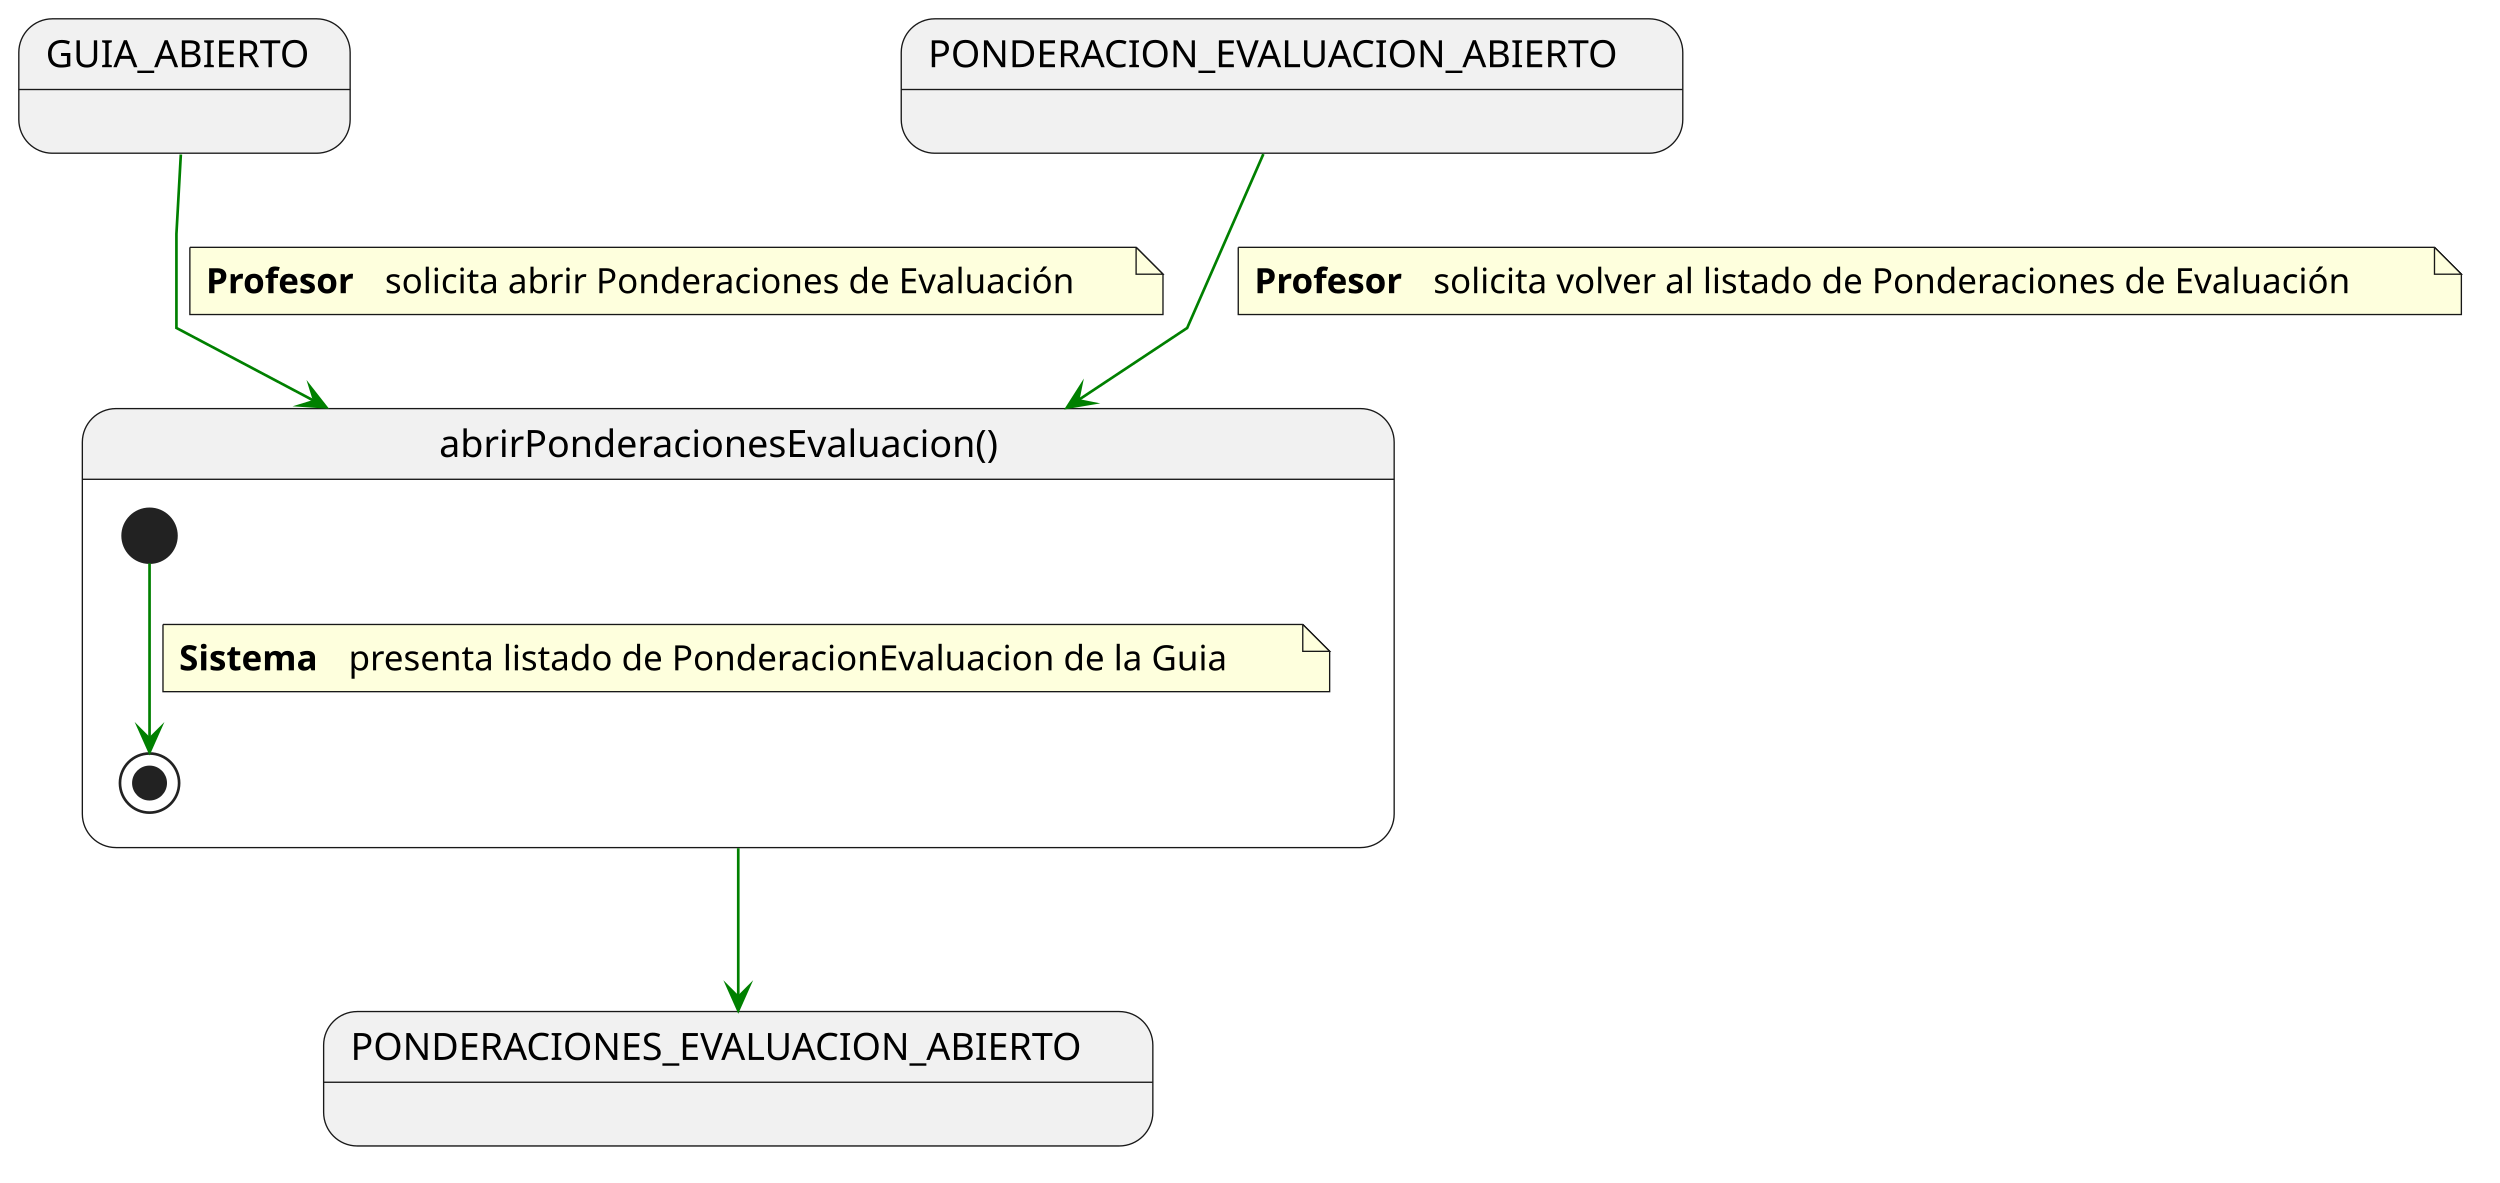
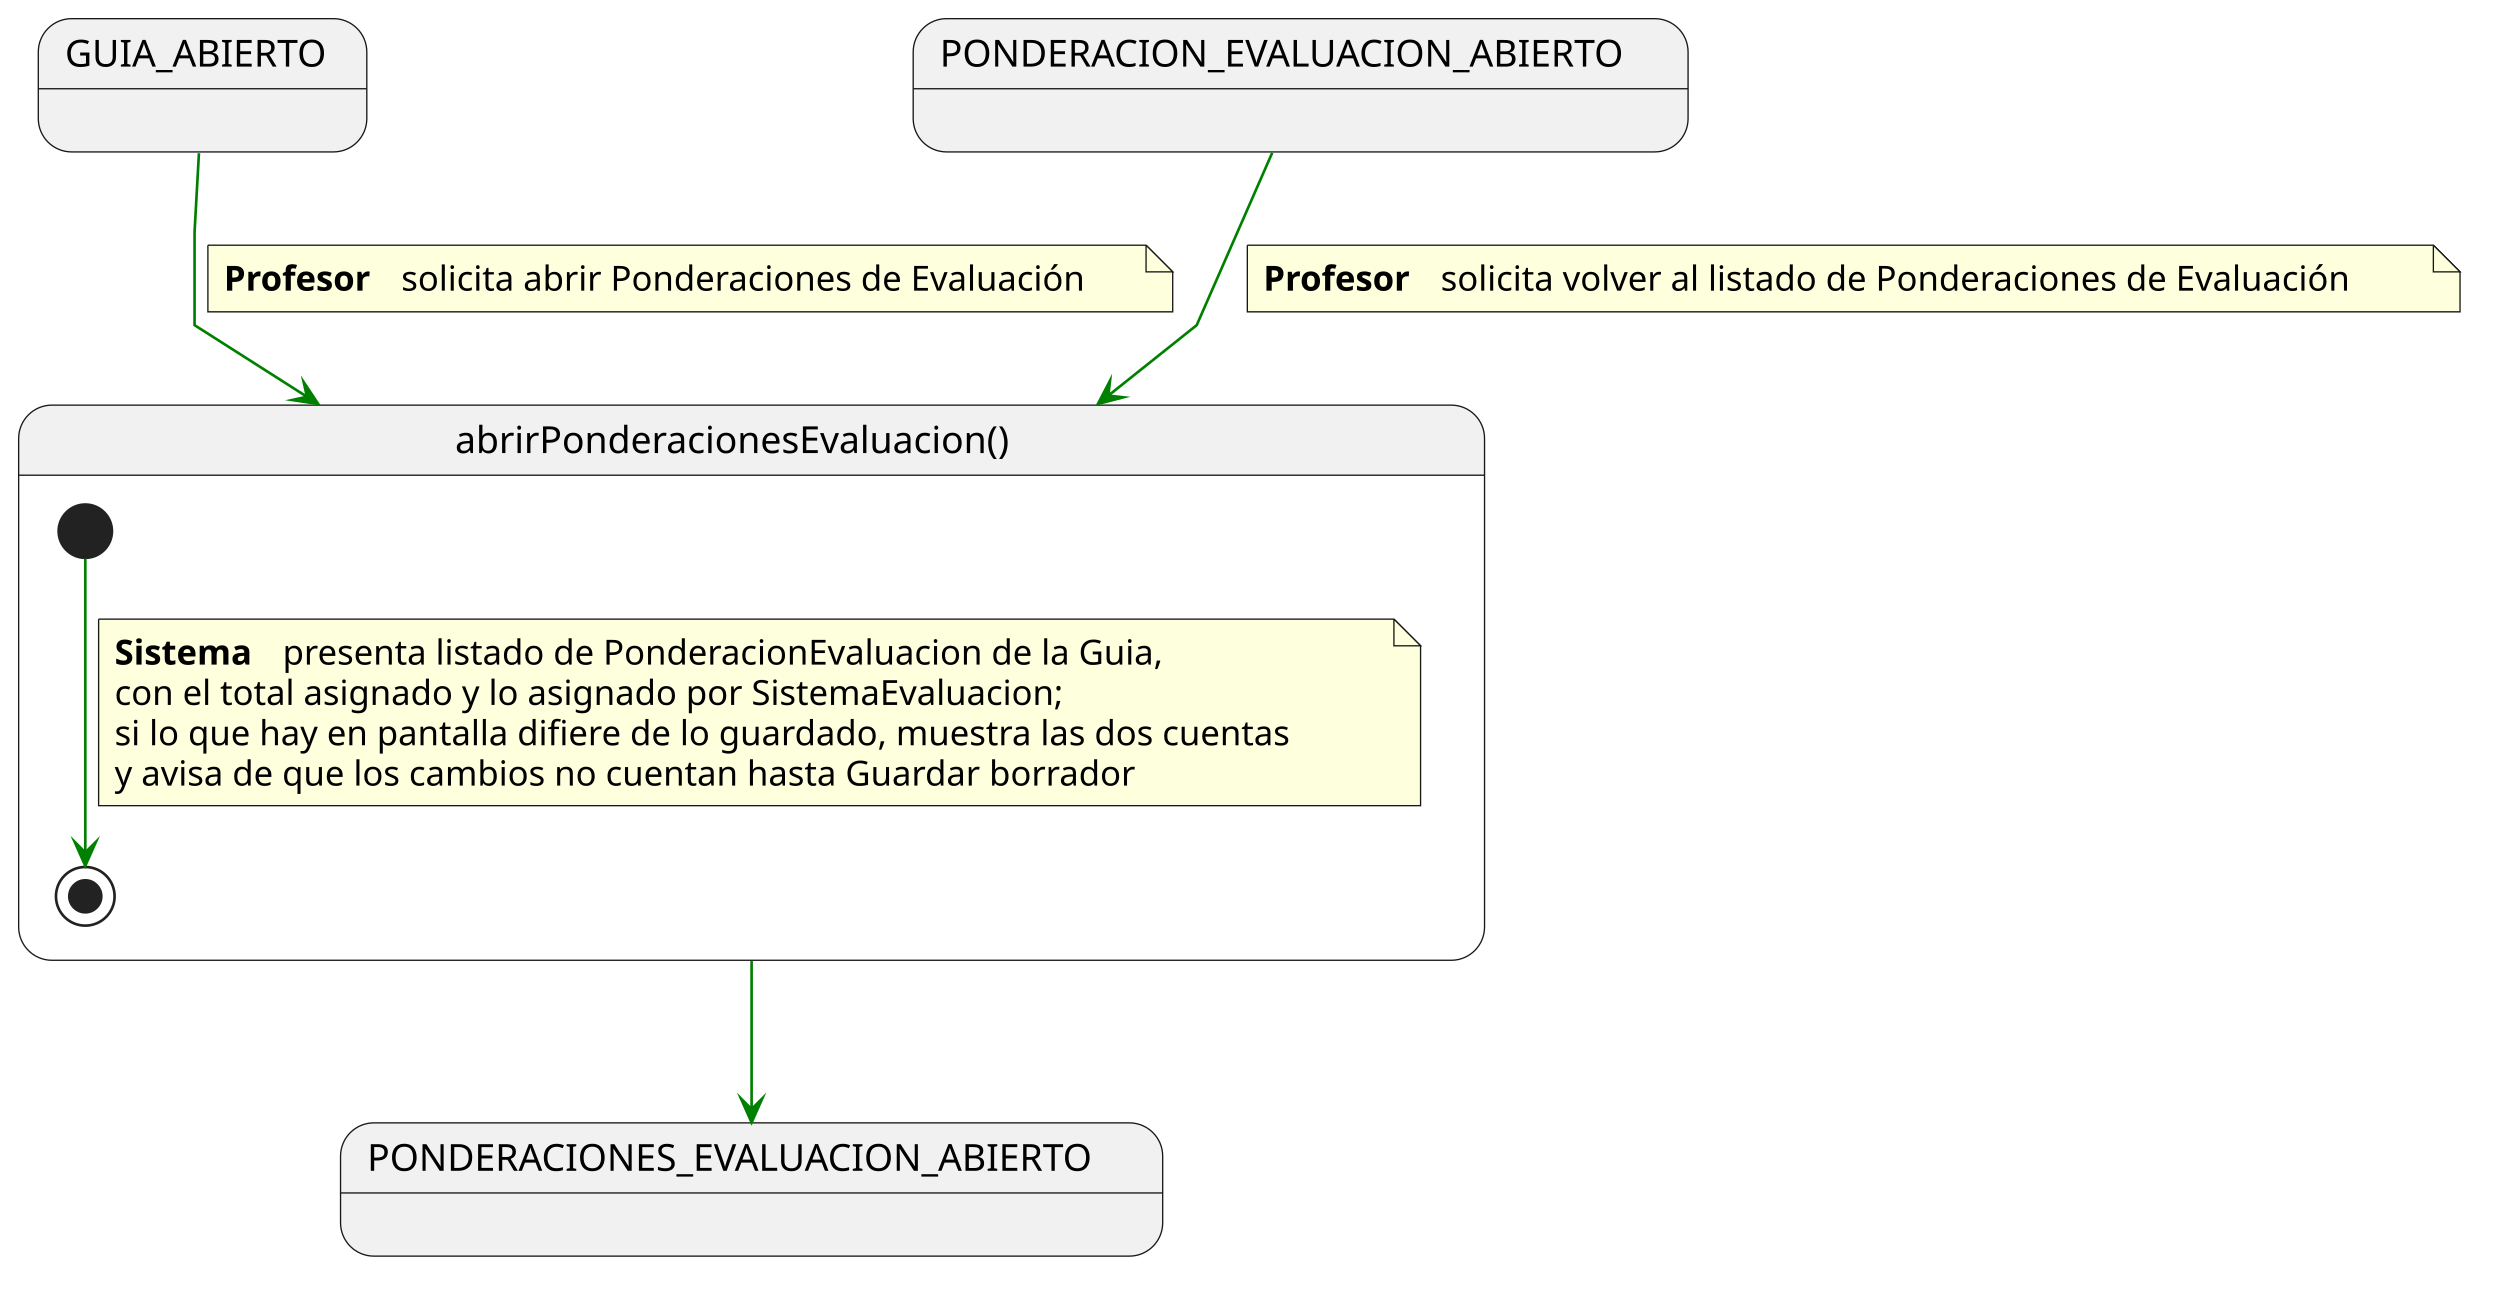
- <svg xmlns="http://www.w3.org/2000/svg" version="1.1" data-diagram-type="STATE" style="width:930px;height:440px;background:#FFFFFF;" width="930px" height="440px" viewBox="0 0 930 440" zoomAndPan="magnify" preserveAspectRatio="none" contentStyleType="text/css">
+ <svg xmlns="http://www.w3.org/2000/svg" version="1.1" data-diagram-type="STATE" style="width:938px;height:485px;background:#FFFFFF;" width="938px" height="485px" viewBox="0 0 938 485" zoomAndPan="magnify" preserveAspectRatio="none" contentStyleType="text/css">
  <defs />
  <g font-family="sans-serif" lengthAdjust="spacing">
    <g class="entity" data-qualified-name="GUIA_ABIERTO" id="ent0001" data-source-line="3">
-       <rect x="7" y="7" width="123.257" height="50" fill="#F1F1F1" style="stroke:#181818;stroke-width:0.5;" rx="12.5" ry="12.5" />
-       <line x1="7" y1="33.297" x2="130.257" y2="33.297" style="stroke:#181818;stroke-width:0.5;" />
-       <text x="17" y="24.995" fill="#000" font-size="14" textLength="103.257">GUIA_ABIERTO</text>
+       <rect x="14.37" y="7" width="123.257" height="50" fill="#F1F1F1" style="stroke:#181818;stroke-width:0.5;" rx="12.5" ry="12.5" />
+       <line x1="14.37" y1="33.297" x2="137.627" y2="33.297" style="stroke:#181818;stroke-width:0.5;" />
+       <text x="24.37" y="24.995" fill="#000" font-size="14" textLength="103.257">GUIA_ABIERTO</text>
    </g>
    <g class="entity" data-qualified-name="PONDERACION_EVALUACION_ABIERTO" id="ent0002" data-source-line="4">
-       <rect x="335.26" y="7" width="290.737" height="50" fill="#F1F1F1" style="stroke:#181818;stroke-width:0.5;" rx="12.5" ry="12.5" />
-       <line x1="335.26" y1="33.297" x2="625.997" y2="33.297" style="stroke:#181818;stroke-width:0.5;" />
-       <text x="345.26" y="24.995" fill="#000" font-size="14" textLength="270.737">PONDERACION_EVALUACION_ABIERTO</text>
+       <rect x="342.63" y="7" width="290.737" height="50" fill="#F1F1F1" style="stroke:#181818;stroke-width:0.5;" rx="12.5" ry="12.5" />
+       <line x1="342.63" y1="33.297" x2="633.367" y2="33.297" style="stroke:#181818;stroke-width:0.5;" />
+       <text x="352.63" y="24.995" fill="#000" font-size="14" textLength="270.737">PONDERACION_EVALUACION_ABIERTO</text>
    </g>
    <g class="entity" data-qualified-name="PONDERACIONES_EVALUACION_ABIERTOS_SALIDA" id="ent0003" data-source-line="5">
-       <rect x="120.39" y="376.3" width="308.47" height="50" fill="#F1F1F1" style="stroke:#181818;stroke-width:0.5;" rx="12.5" ry="12.5" />
-       <line x1="120.39" y1="402.597" x2="428.86" y2="402.597" style="stroke:#181818;stroke-width:0.5;" />
-       <text x="130.39" y="394.295" fill="#000" font-size="14" textLength="288.47">PONDERACIONES_EVALUACION_ABIERTO</text>
+       <rect x="127.77" y="421.3" width="308.47" height="50" fill="#F1F1F1" style="stroke:#181818;stroke-width:0.5;" rx="12.5" ry="12.5" />
+       <line x1="127.77" y1="447.597" x2="436.24" y2="447.597" style="stroke:#181818;stroke-width:0.5;" />
+       <text x="137.77" y="439.295" fill="#000" font-size="14" textLength="288.47">PONDERACIONES_EVALUACION_ABIERTO</text>
    </g>
    <g class="entity" data-qualified-name="abrirPonderacionesEvaluacion" id="ent0004" data-source-line="17">
-       <path d="M43.13,152 L506.13,152 A12.5,12.5 0 0 1 518.63,164.5 L518.63,178.297 L30.63,178.297 L30.63,164.5 A12.5,12.5 0 0 1 43.13,152" fill="#F1F1F1" />
-       <rect x="30.63" y="152" width="488" height="163.297" fill="none" style="stroke:#181818;stroke-width:0.5;" rx="12.5" ry="12.5" />
-       <line x1="30.63" y1="178.297" x2="518.63" y2="178.297" style="stroke:#181818;stroke-width:0.5;" />
-       <text x="163.372" y="169.995" fill="#000" font-size="14" textLength="222.517">abrirPonderacionesEvaluacion()</text>
+       <path d="M19.5,152 L544.5,152 A12.5,12.5 0 0 1 557,164.5 L557,178.297 L7,178.297 L7,164.5 A12.5,12.5 0 0 1 19.5,152" fill="#F1F1F1" />
+       <rect x="7" y="152" width="550" height="208.297" fill="none" style="stroke:#181818;stroke-width:0.5;" rx="12.5" ry="12.5" />
+       <line x1="7" y1="178.297" x2="557" y2="178.297" style="stroke:#181818;stroke-width:0.5;" />
+       <text x="170.742" y="169.995" fill="#000" font-size="14" textLength="222.517">abrirPonderacionesEvaluacion()</text>
      <g class="start_entity" data-qualified-name="abrirPonderacionesEvaluacion..start.abrirPonderacionesEvaluacion" id="ent0007" data-source-line="19">
-         <ellipse cx="55.63" cy="199.297" rx="10" ry="10" fill="#222" style="stroke:#222;stroke-width:1;" />
+         <ellipse cx="32" cy="199.297" rx="10" ry="10" fill="#222" style="stroke:#222;stroke-width:1;" />
      </g>
      <g class="end_entity" data-qualified-name="abrirPonderacionesEvaluacion..end.abrirPonderacionesEvaluacion" id="ent0008" data-source-line="19">
-         <ellipse cx="55.63" cy="291.297" rx="11" ry="11" fill="none" style="stroke:#222;stroke-width:1;" />
-         <ellipse cx="55.63" cy="291.297" rx="6" ry="6" fill="#222" style="stroke:#222;stroke-width:1;" />
+         <ellipse cx="32" cy="336.297" rx="11" ry="11" fill="none" style="stroke:#222;stroke-width:1;" />
+         <ellipse cx="32" cy="336.297" rx="6" ry="6" fill="#222" style="stroke:#222;stroke-width:1;" />
      </g>
      <g class="link" data-entity-1="ent0007" data-entity-2="ent0008" id="lnk9" data-source-line="19" data-link-type="dependency">
-         <path d="M55.63,209.587 C55.63,226.477 55.63,257.087 55.63,274.817" style="stroke:#008000;stroke-width:1;" fill="none" id="*start*abrirPonderacionesEvaluacion-to-*end*abrirPonderacionesEvaluacion" />
-         <polygon points="55.63,279.817,59.63,270.817,55.63,274.817,51.63,270.817,55.63,279.817" fill="#008000" style="stroke:#008000;stroke-width:1;stroke-linejoin:miter;stroke-miterlimit:10;" />
-         <path d="M60.63,232.297 L60.63,257.297 L494.63,257.297 L494.63,242.297 L484.63,232.297 L60.63,232.297" style="stroke:#181818;stroke-width:0.5;" fill="#FEFFDD" />
-         <path d="M484.63,232.297 L484.63,242.297 L494.63,242.297 L484.63,232.297" style="stroke:#181818;stroke-width:0.5;" fill="#FEFFDD" />
-         <text x="66.63" y="249.364" fill="#000" font-size="13" textLength="58.906" font-weight="700">Sistema</text>
-         <text x="129.669" y="249.364" fill="#000" font-size="13" textLength="350.886">presenta listado de PonderacionEvaluacion de la Guia</text>
+         <path d="M32,209.577 C32,233.877 32,294.287 32,319.847" style="stroke:#008000;stroke-width:1;" fill="none" id="*start*abrirPonderacionesEvaluacion-to-*end*abrirPonderacionesEvaluacion" />
+         <polygon points="32,324.847,36,315.847,32,319.847,28,315.847,32,324.847" fill="#008000" style="stroke:#008000;stroke-width:1;stroke-linejoin:miter;stroke-miterlimit:10;" />
+         <path d="M37,232.297 L37,302.297 L533,302.297 L533,242.297 L523,232.297 L37,232.297" style="stroke:#181818;stroke-width:0.5;" fill="#FEFFDD" />
+         <path d="M523,232.297 L523,242.297 L533,242.297 L523,232.297" style="stroke:#181818;stroke-width:0.5;" fill="#FEFFDD" />
+         <text x="43" y="249.364" fill="#000" font-size="13" textLength="58.906" font-weight="700">Sistema</text>
+         <text x="106.039" y="249.364" fill="#000" font-size="13" textLength="355.018">presenta listado de PonderacionEvaluacion de la Guia,</text>
+         <text x="43" y="264.497" fill="#000" font-size="13" textLength="383.957">con el total asignado y lo asignado por SistemaEvaluacion;</text>
+         <text x="43" y="279.629" fill="#000" font-size="13" textLength="475.446">si lo que hay en pantalla difiere de lo guardado, muestra las dos cuentas</text>
+         <text x="43" y="294.762" fill="#000" font-size="13" textLength="411.233">y avisa de que los cambios no cuentan hasta Guardar borrador</text>
      </g>
    </g>
    <g class="link" data-entity-1="ent0001" data-entity-2="ent0004" id="lnk5" data-source-line="7" data-link-type="dependency">
-       <path d="M67.27,57.48 C66.48,71.76 65.63,87 65.63,87 C65.63,87 65.63,122 65.63,122 C65.63,122 85.211,132.37 116.941,149.17" style="stroke:#008000;stroke-width:1;" fill="none" id="GUIA_ABIERTO-to-abrirPonderacionesEvaluacion" />
-       <polygon points="121.36,151.51,115.278,143.764,116.941,149.17,111.534,150.834,121.36,151.51" fill="#008000" style="stroke:#008000;stroke-width:1;stroke-linejoin:miter;stroke-miterlimit:10;" />
-       <path d="M70.63,92 L70.63,117 L432.63,117 L432.63,102 L422.63,92 L70.63,92" style="stroke:#181818;stroke-width:0.5;" fill="#FEFFDD" />
-       <path d="M422.63,92 L422.63,102 L432.63,102 L422.63,92" style="stroke:#181818;stroke-width:0.5;" fill="#FEFFDD" />
-       <text x="76.63" y="109.067" fill="#000" font-size="13" textLength="62.423" font-weight="700">Profesor</text>
-       <text x="143.185" y="109.067" fill="#000" font-size="13" textLength="275.031">solicita abrir Ponderaciones de Evaluación</text>
+       <path d="M74.64,57.48 C73.85,71.76 73,87 73,87 C73,87 73,122 73,122 C73,122 88.183,131.673 115.163,148.863" style="stroke:#008000;stroke-width:1;" fill="none" id="GUIA_ABIERTO-to-abrirPonderacionesEvaluacion" />
+       <polygon points="119.38,151.55,113.939,143.34,115.163,148.863,109.64,150.087,119.38,151.55" fill="#008000" style="stroke:#008000;stroke-width:1;stroke-linejoin:miter;stroke-miterlimit:10;" />
+       <path d="M78,92 L78,117 L440,117 L440,102 L430,92 L78,92" style="stroke:#181818;stroke-width:0.5;" fill="#FEFFDD" />
+       <path d="M430,92 L430,102 L440,102 L430,92" style="stroke:#181818;stroke-width:0.5;" fill="#FEFFDD" />
+       <text x="84" y="109.067" fill="#000" font-size="13" textLength="62.423" font-weight="700">Profesor</text>
+       <text x="150.555" y="109.067" fill="#000" font-size="13" textLength="275.031">solicita abrir Ponderaciones de Evaluación</text>
    </g>
    <g class="link" data-entity-1="ent0002" data-entity-2="ent0004" id="lnk6" data-source-line="12" data-link-type="dependency">
-       <path d="M469.97,57.32 C458.42,83.67 441.63,122 441.63,122 C441.63,122 426.508,132.018 401.048,148.888" style="stroke:#008000;stroke-width:1;" fill="none" id="PONDERACION_EVALUACION_ABIERTO-to-abrirPonderacionesEvaluacion" />
-       <polygon points="396.88,151.65,406.592,150.013,401.048,148.888,402.173,143.344,396.88,151.65" fill="#008000" style="stroke:#008000;stroke-width:1;stroke-linejoin:miter;stroke-miterlimit:10;" />
-       <path d="M460.63,92 L460.63,117 L915.63,117 L915.63,102 L905.63,92 L460.63,92" style="stroke:#181818;stroke-width:0.5;" fill="#FEFFDD" />
-       <path d="M905.63,92 L905.63,102 L915.63,102 L905.63,92" style="stroke:#181818;stroke-width:0.5;" fill="#FEFFDD" />
-       <text x="466.63" y="109.067" fill="#000" font-size="13" textLength="62.423" font-weight="700">Profesor</text>
-       <text x="533.185" y="109.067" fill="#000" font-size="13" textLength="368.297">solicita volver al listado de Ponderaciones de Evaluación</text>
+       <path d="M477.34,57.32 C465.8,83.67 449,122 449,122 C449,122 437.409,131.243 415.849,148.433" style="stroke:#008000;stroke-width:1;" fill="none" id="PONDERACION_EVALUACION_ABIERTO-to-abrirPonderacionesEvaluacion" />
+       <polygon points="411.94,151.55,421.471,149.067,415.849,148.433,416.483,142.812,411.94,151.55" fill="#008000" style="stroke:#008000;stroke-width:1;stroke-linejoin:miter;stroke-miterlimit:10;" />
+       <path d="M468,92 L468,117 L923,117 L923,102 L913,92 L468,92" style="stroke:#181818;stroke-width:0.5;" fill="#FEFFDD" />
+       <path d="M913,92 L913,102 L923,102 L913,92" style="stroke:#181818;stroke-width:0.5;" fill="#FEFFDD" />
+       <text x="474" y="109.067" fill="#000" font-size="13" textLength="62.423" font-weight="700">Profesor</text>
+       <text x="540.555" y="109.067" fill="#000" font-size="13" textLength="368.297">solicita volver al listado de Ponderaciones de Evaluación</text>
    </g>
-     <g class="link" data-entity-1="ent0004" data-entity-2="ent0003" id="lnk10" data-source-line="25" data-link-type="dependency">
-       <path d="M274.63,315.53 C274.63,337.54 274.63,354.74 274.63,370.89" style="stroke:#008000;stroke-width:1;" fill="none" id="abrirPonderacionesEvaluacion-to-PONDERACIONES_EVALUACION_ABIERTOS_SALIDA" />
-       <polygon points="274.63,375.89,278.63,366.89,274.63,370.89,270.63,366.89,274.63,375.89" fill="#008000" style="stroke:#008000;stroke-width:1;stroke-linejoin:miter;stroke-miterlimit:10;" />
+     <g class="link" data-entity-1="ent0004" data-entity-2="ent0003" id="lnk10" data-source-line="28" data-link-type="dependency">
+       <path d="M282,360.58 C282,383.3 282,400.28 282,416.15" style="stroke:#008000;stroke-width:1;" fill="none" id="abrirPonderacionesEvaluacion-to-PONDERACIONES_EVALUACION_ABIERTOS_SALIDA" />
+       <polygon points="282,421.15,286,412.15,282,416.15,278,412.15,282,421.15" fill="#008000" style="stroke:#008000;stroke-width:1;stroke-linejoin:miter;stroke-miterlimit:10;" />
    </g>
  </g>
</svg>
